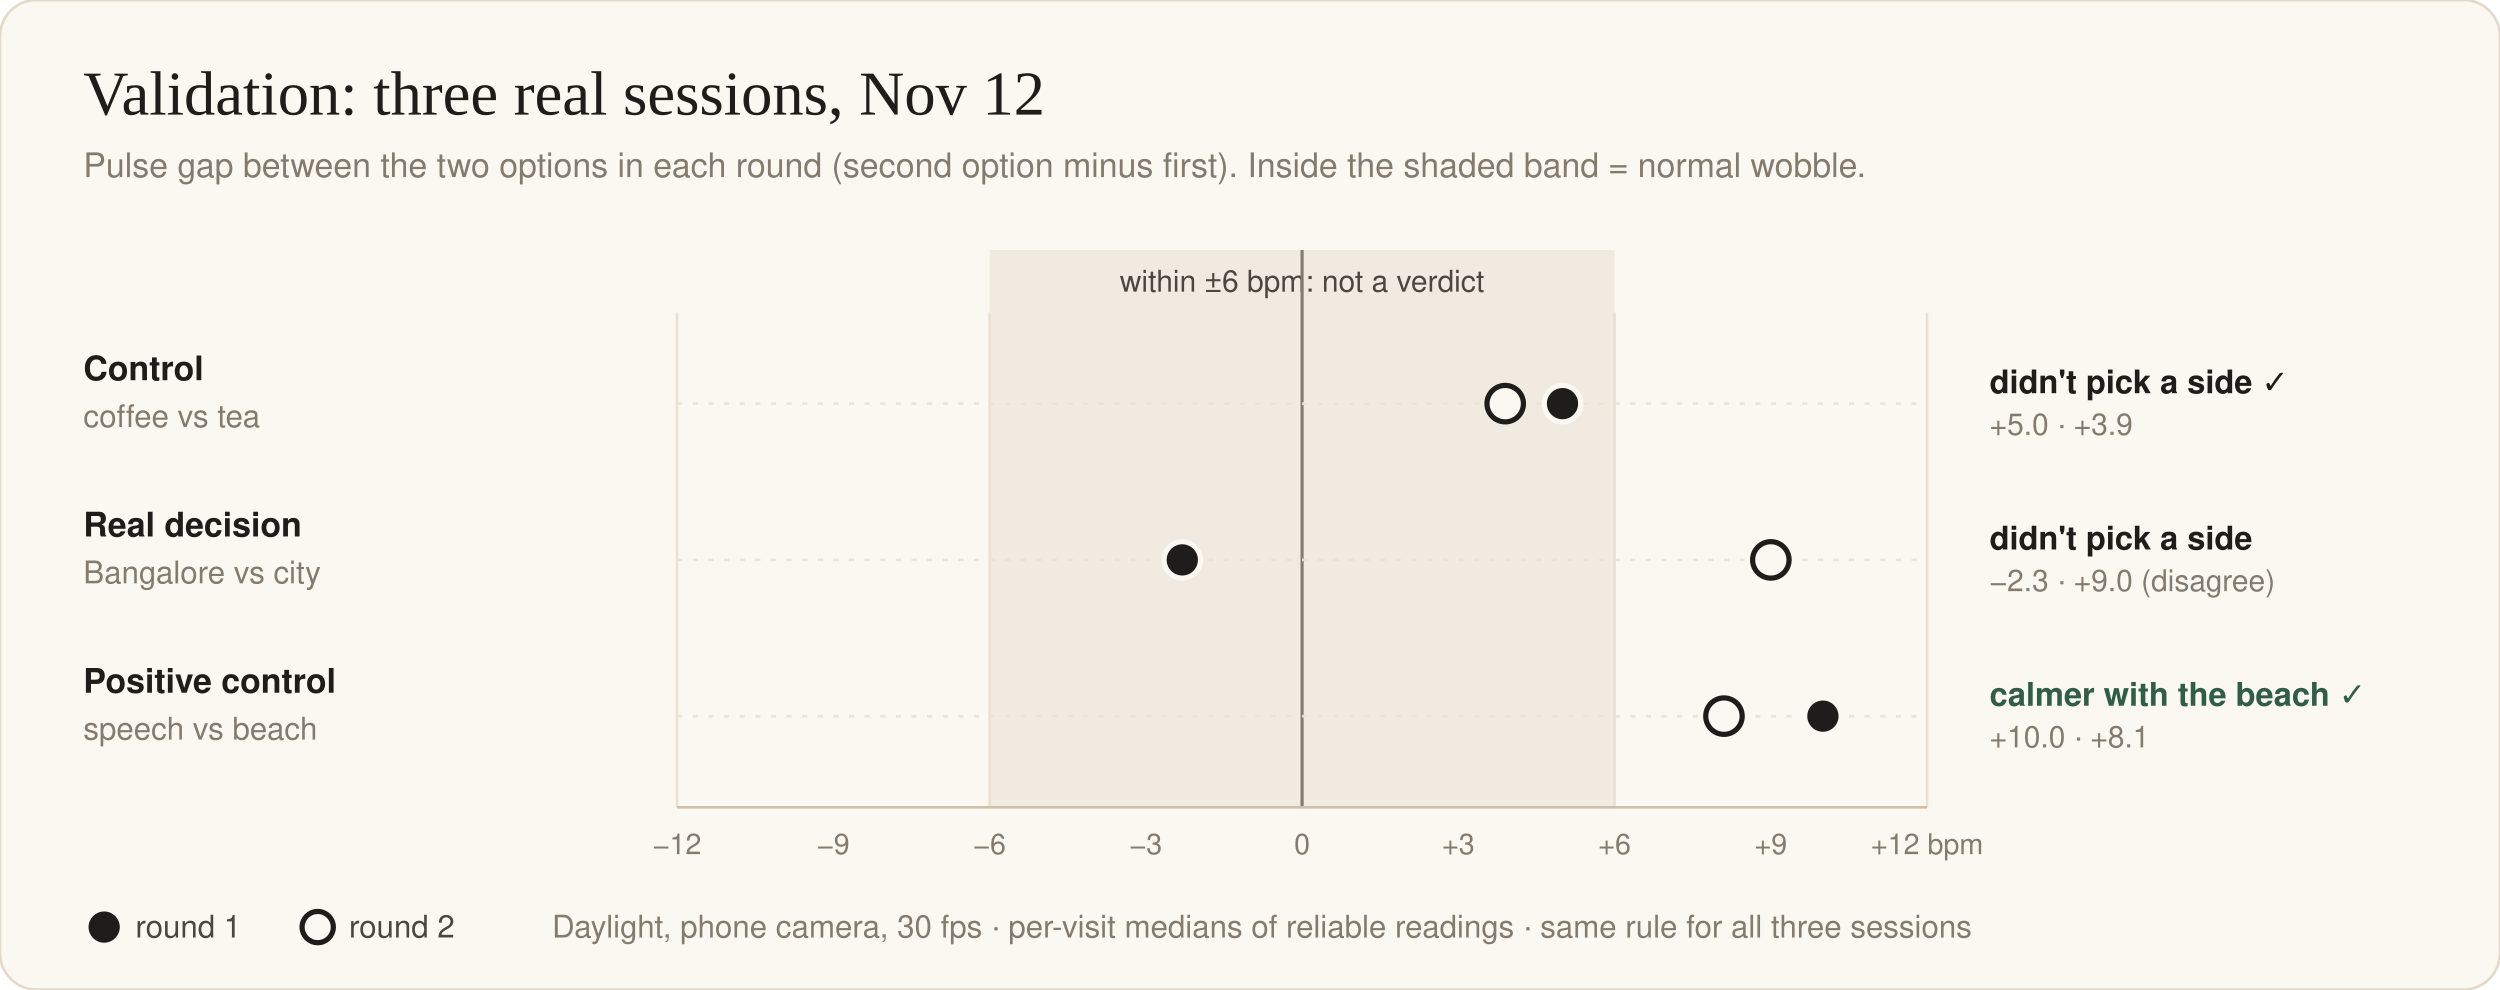
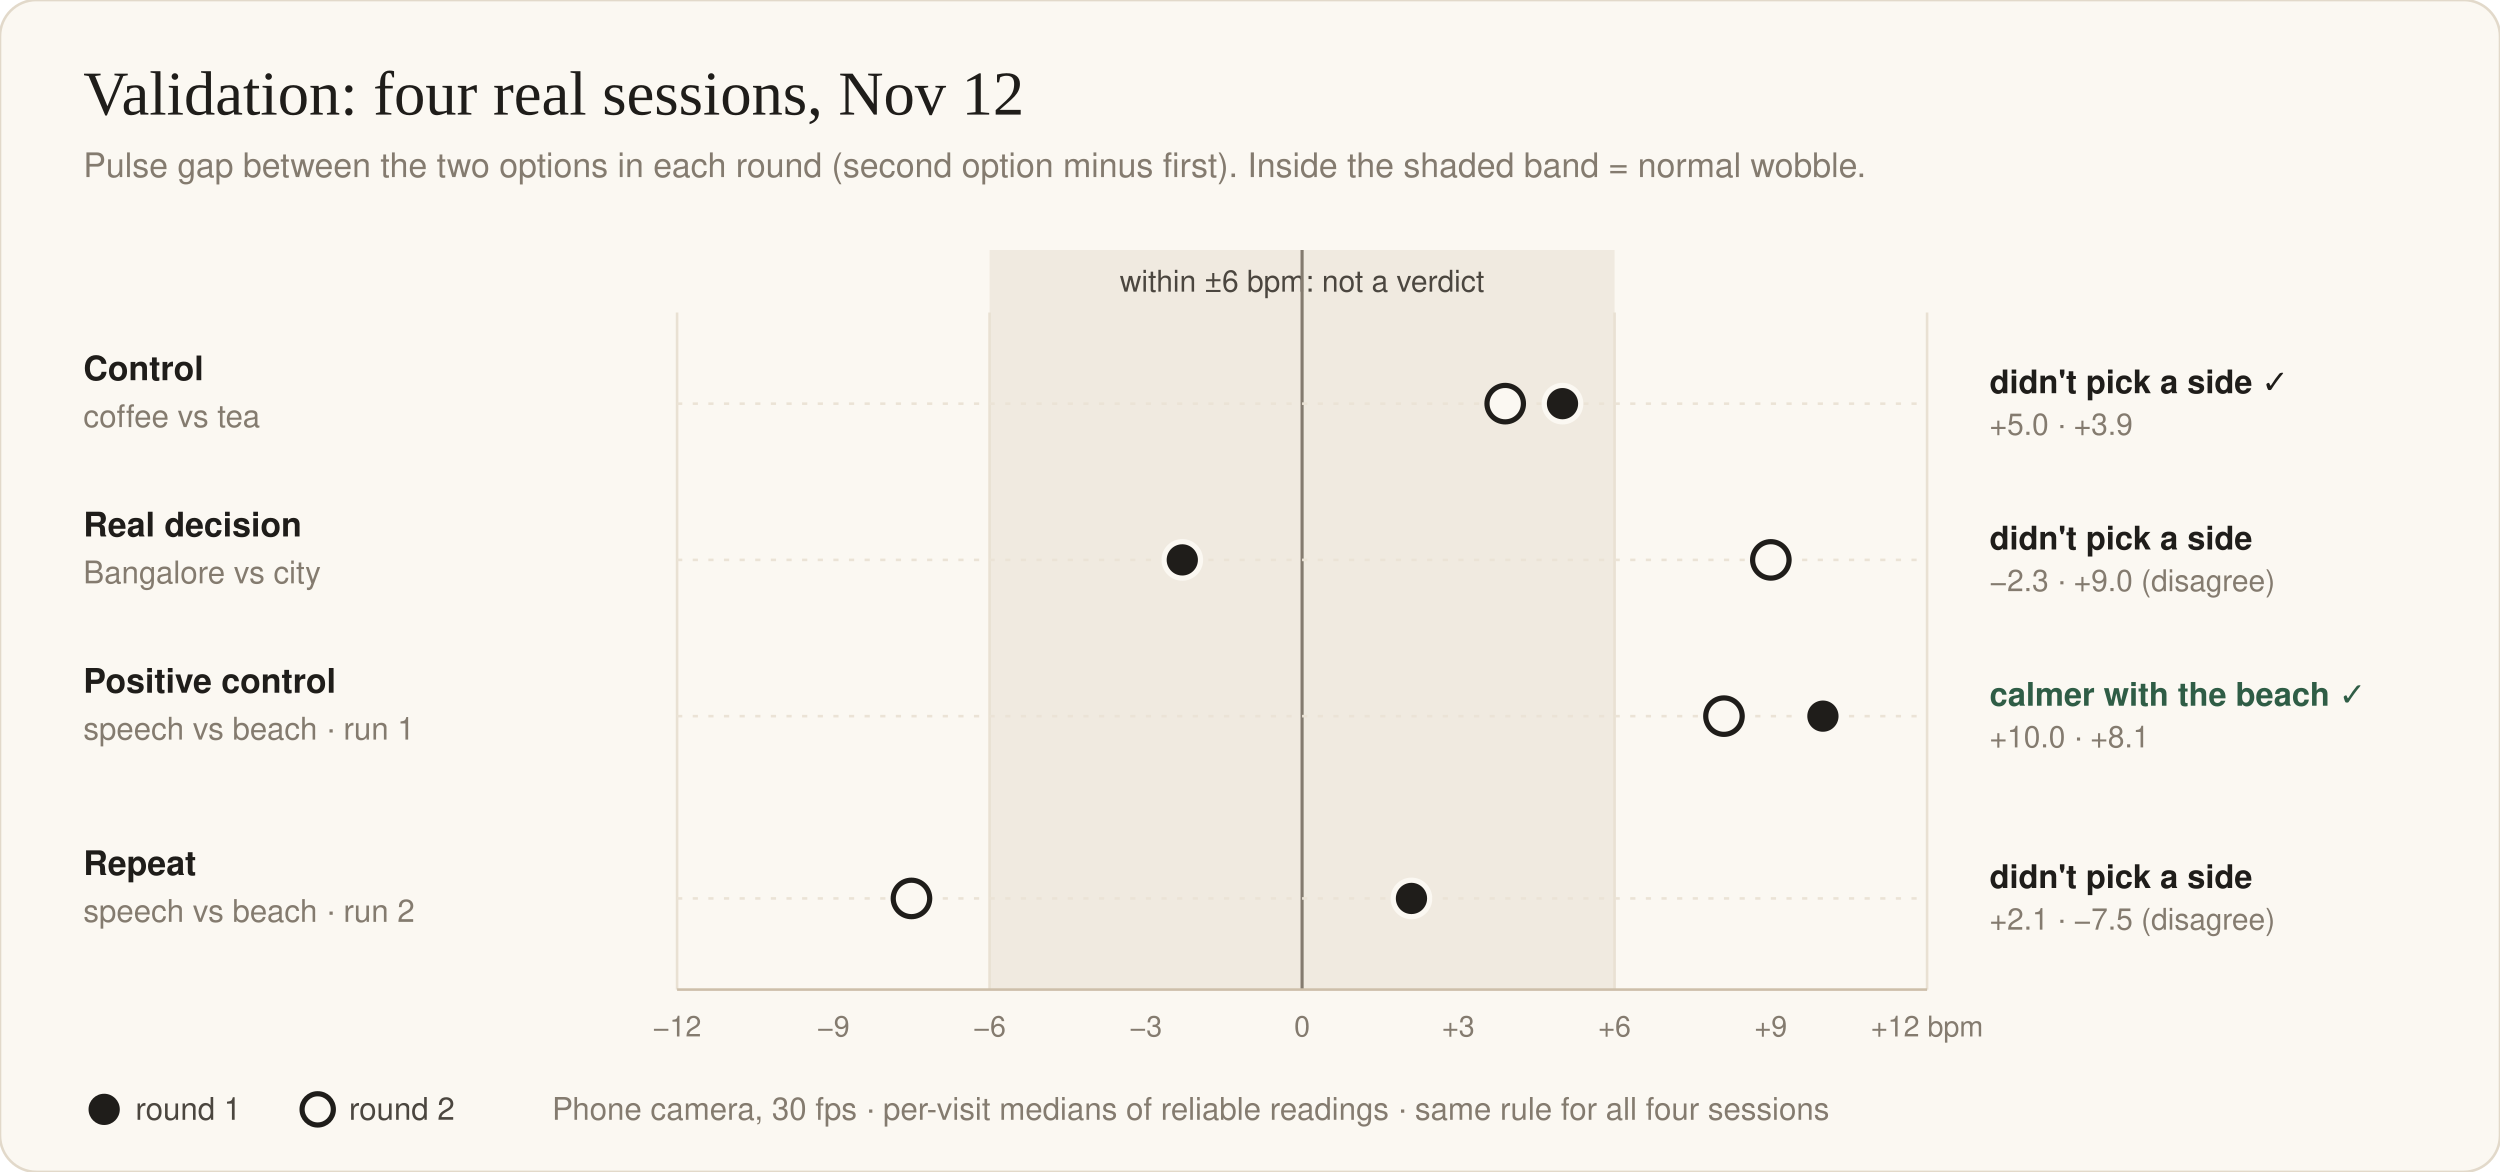
- <svg xmlns="http://www.w3.org/2000/svg" viewBox="0 0 960 380" width="960" height="380" font-family="Segoe UI, Helvetica, Arial, sans-serif">
-   <rect width="960" height="380" rx="14" fill="#fbf8f2" stroke="#e2d9ca" />
-   <text x="32" y="44" font-family="Georgia, 'Times New Roman', serif" font-size="24" fill="#1f1d1a">Validation: three real sessions, Nov 12</text>
+ <svg xmlns="http://www.w3.org/2000/svg" viewBox="0 0 960 450" width="960" height="450" font-family="Segoe UI, Helvetica, Arial, sans-serif">
+   <rect width="960" height="450" rx="14" fill="#fbf8f2" stroke="#e2d9ca" />
+   <text x="32" y="44" font-family="Georgia, 'Times New Roman', serif" font-size="24" fill="#1f1d1a">Validation: four real sessions, Nov 12</text>
  <text x="32" y="68" font-size="13" fill="#847b6f">Pulse gap between the two options in each round (second option minus first). Inside the shaded band = normal wobble.</text>
-   <rect x="380" y="96" width="240" height="214" fill="#e2d9ca" fill-opacity="0.45" />
+   <rect x="380" y="96" width="240" height="284" fill="#e2d9ca" fill-opacity="0.45" />
  <text x="500" y="112" text-anchor="middle" font-size="11.5" fill="#4b463f">within ±6 bpm: not a verdict</text>
  <g stroke="#e9e1d3">
-     <line x1="260" y1="120" x2="260" y2="310" />
-     <line x1="380" y1="120" x2="380" y2="310" />
-     <line x1="620" y1="120" x2="620" y2="310" />
-     <line x1="740" y1="120" x2="740" y2="310" />
+     <line x1="260" y1="120" x2="260" y2="380" />
+     <line x1="380" y1="120" x2="380" y2="380" />
+     <line x1="620" y1="120" x2="620" y2="380" />
+     <line x1="740" y1="120" x2="740" y2="380" />
  </g>
-   <line x1="500" y1="96" x2="500" y2="310" stroke="#847b6f" stroke-width="1.2" />
-   <line x1="260" y1="310" x2="740" y2="310" stroke="#cdbfaa" />
+   <line x1="500" y1="96" x2="500" y2="380" stroke="#847b6f" stroke-width="1.2" />
+   <line x1="260" y1="380" x2="740" y2="380" stroke="#cdbfaa" />
  <g font-size="11" fill="#847b6f" text-anchor="middle">
-     <text x="260.0" y="328">−12</text>
-     <text x="320.0" y="328">−9</text>
-     <text x="380.0" y="328">−6</text>
-     <text x="440.0" y="328">−3</text>
-     <text x="500.0" y="328">0</text>
-     <text x="560.0" y="328">+3</text>
-     <text x="620.0" y="328">+6</text>
-     <text x="680.0" y="328">+9</text>
-     <text x="740.0" y="328">+12 bpm</text>
+     <text x="260" y="398">−12</text>
+     <text x="320" y="398">−9</text>
+     <text x="380" y="398">−6</text>
+     <text x="440" y="398">−3</text>
+     <text x="500" y="398">0</text>
+     <text x="560" y="398">+3</text>
+     <text x="620" y="398">+6</text>
+     <text x="680" y="398">+9</text>
+     <text x="740" y="398">+12 bpm</text>
  </g>
  <g font-size="13">
    <text x="32" y="146" fill="#1f1d1a" font-weight="600">Control</text>
    <text x="32" y="164" fill="#847b6f" font-size="12">coffee vs tea</text>
    <line x1="260" y1="155" x2="740" y2="155" stroke="#ebe3d6" stroke-dasharray="2 4" />
-     <circle cx="600.0" cy="155" r="7" fill="#1f1d1a" stroke="#fbf8f2" stroke-width="2" />
-     <circle cx="578.0" cy="155" r="7" fill="#fbf8f2" stroke="#1f1d1a" stroke-width="2" />
+     <circle cx="600" cy="155" r="7" fill="#1f1d1a" stroke="#fbf8f2" stroke-width="2" />
+     <circle cx="578" cy="155" r="7" fill="#fbf8f2" stroke="#1f1d1a" stroke-width="2" />
    <text x="764" y="151" fill="#1f1d1a" font-size="12.5" font-weight="600">didn't pick a side ✓</text>
    <text x="764" y="167" fill="#847b6f" font-size="11.5">+5.0 · +3.9</text>
    <text x="32" y="206" fill="#1f1d1a" font-weight="600">Real decision</text>
    <text x="32" y="224" fill="#847b6f" font-size="12">Bangalore vs city</text>
    <line x1="260" y1="215" x2="740" y2="215" stroke="#ebe3d6" stroke-dasharray="2 4" />
-     <circle cx="454.0" cy="215" r="7" fill="#1f1d1a" stroke="#fbf8f2" stroke-width="2" />
-     <circle cx="680.0" cy="215" r="7" fill="#fbf8f2" stroke="#1f1d1a" stroke-width="2" />
+     <circle cx="454" cy="215" r="7" fill="#1f1d1a" stroke="#fbf8f2" stroke-width="2" />
+     <circle cx="680" cy="215" r="7" fill="#fbf8f2" stroke="#1f1d1a" stroke-width="2" />
    <text x="764" y="211" fill="#1f1d1a" font-size="12.5" font-weight="600">didn't pick a side</text>
    <text x="764" y="227" fill="#847b6f" font-size="11.5">−2.3 · +9.0 (disagree)</text>
    <text x="32" y="266" fill="#1f1d1a" font-weight="600">Positive control</text>
-     <text x="32" y="284" fill="#847b6f" font-size="12">speech vs beach</text>
+     <text x="32" y="284" fill="#847b6f" font-size="12">speech vs beach · run 1</text>
    <line x1="260" y1="275" x2="740" y2="275" stroke="#ebe3d6" stroke-dasharray="2 4" />
-     <circle cx="700.0" cy="275" r="7" fill="#1f1d1a" stroke="#fbf8f2" stroke-width="2" />
-     <circle cx="662.0" cy="275" r="7" fill="#fbf8f2" stroke="#1f1d1a" stroke-width="2" />
+     <circle cx="700" cy="275" r="7" fill="#1f1d1a" stroke="#fbf8f2" stroke-width="2" />
+     <circle cx="662" cy="275" r="7" fill="#fbf8f2" stroke="#1f1d1a" stroke-width="2" />
    <text x="764" y="271" fill="#2f5d46" font-size="12.5" font-weight="600">calmer with the beach ✓</text>
    <text x="764" y="287" fill="#847b6f" font-size="11.5">+10.0 · +8.1</text>
+     <text x="32" y="336" fill="#1f1d1a" font-weight="600">Repeat</text>
+     <text x="32" y="354" fill="#847b6f" font-size="12">speech vs beach · run 2</text>
+     <line x1="260" y1="345" x2="740" y2="345" stroke="#ebe3d6" stroke-dasharray="2 4" />
+     <circle cx="542" cy="345" r="7" fill="#1f1d1a" stroke="#fbf8f2" stroke-width="2" />
+     <circle cx="350" cy="345" r="7" fill="#fbf8f2" stroke="#1f1d1a" stroke-width="2" />
+     <text x="764" y="341" fill="#1f1d1a" font-size="12.5" font-weight="600">didn't pick a side</text>
+     <text x="764" y="357" fill="#847b6f" font-size="11.5">+2.1 · −7.5 (disagree)</text>
  </g>
-   <circle cx="40" cy="356" r="6" fill="#1f1d1a" />
-   <text x="52" y="360" font-size="12" fill="#4b463f">round 1</text>
-   <circle cx="122" cy="356" r="6" fill="#fbf8f2" stroke="#1f1d1a" stroke-width="2" />
-   <text x="134" y="360" font-size="12" fill="#4b463f">round 2</text>
-   <text x="212" y="360" font-size="12" fill="#847b6f">Daylight, phone camera, 30 fps · per-visit medians of reliable readings · same rule for all three sessions</text>
+   <circle cx="40" cy="426" r="6" fill="#1f1d1a" />
+   <text x="52" y="430" font-size="12" fill="#4b463f">round 1</text>
+   <circle cx="122" cy="426" r="6" fill="#fbf8f2" stroke="#1f1d1a" stroke-width="2" />
+   <text x="134" y="430" font-size="12" fill="#4b463f">round 2</text>
+   <text x="212" y="430" font-size="12" fill="#847b6f">Phone camera, 30 fps · per-visit medians of reliable readings · same rule for all four sessions</text>
</svg>
